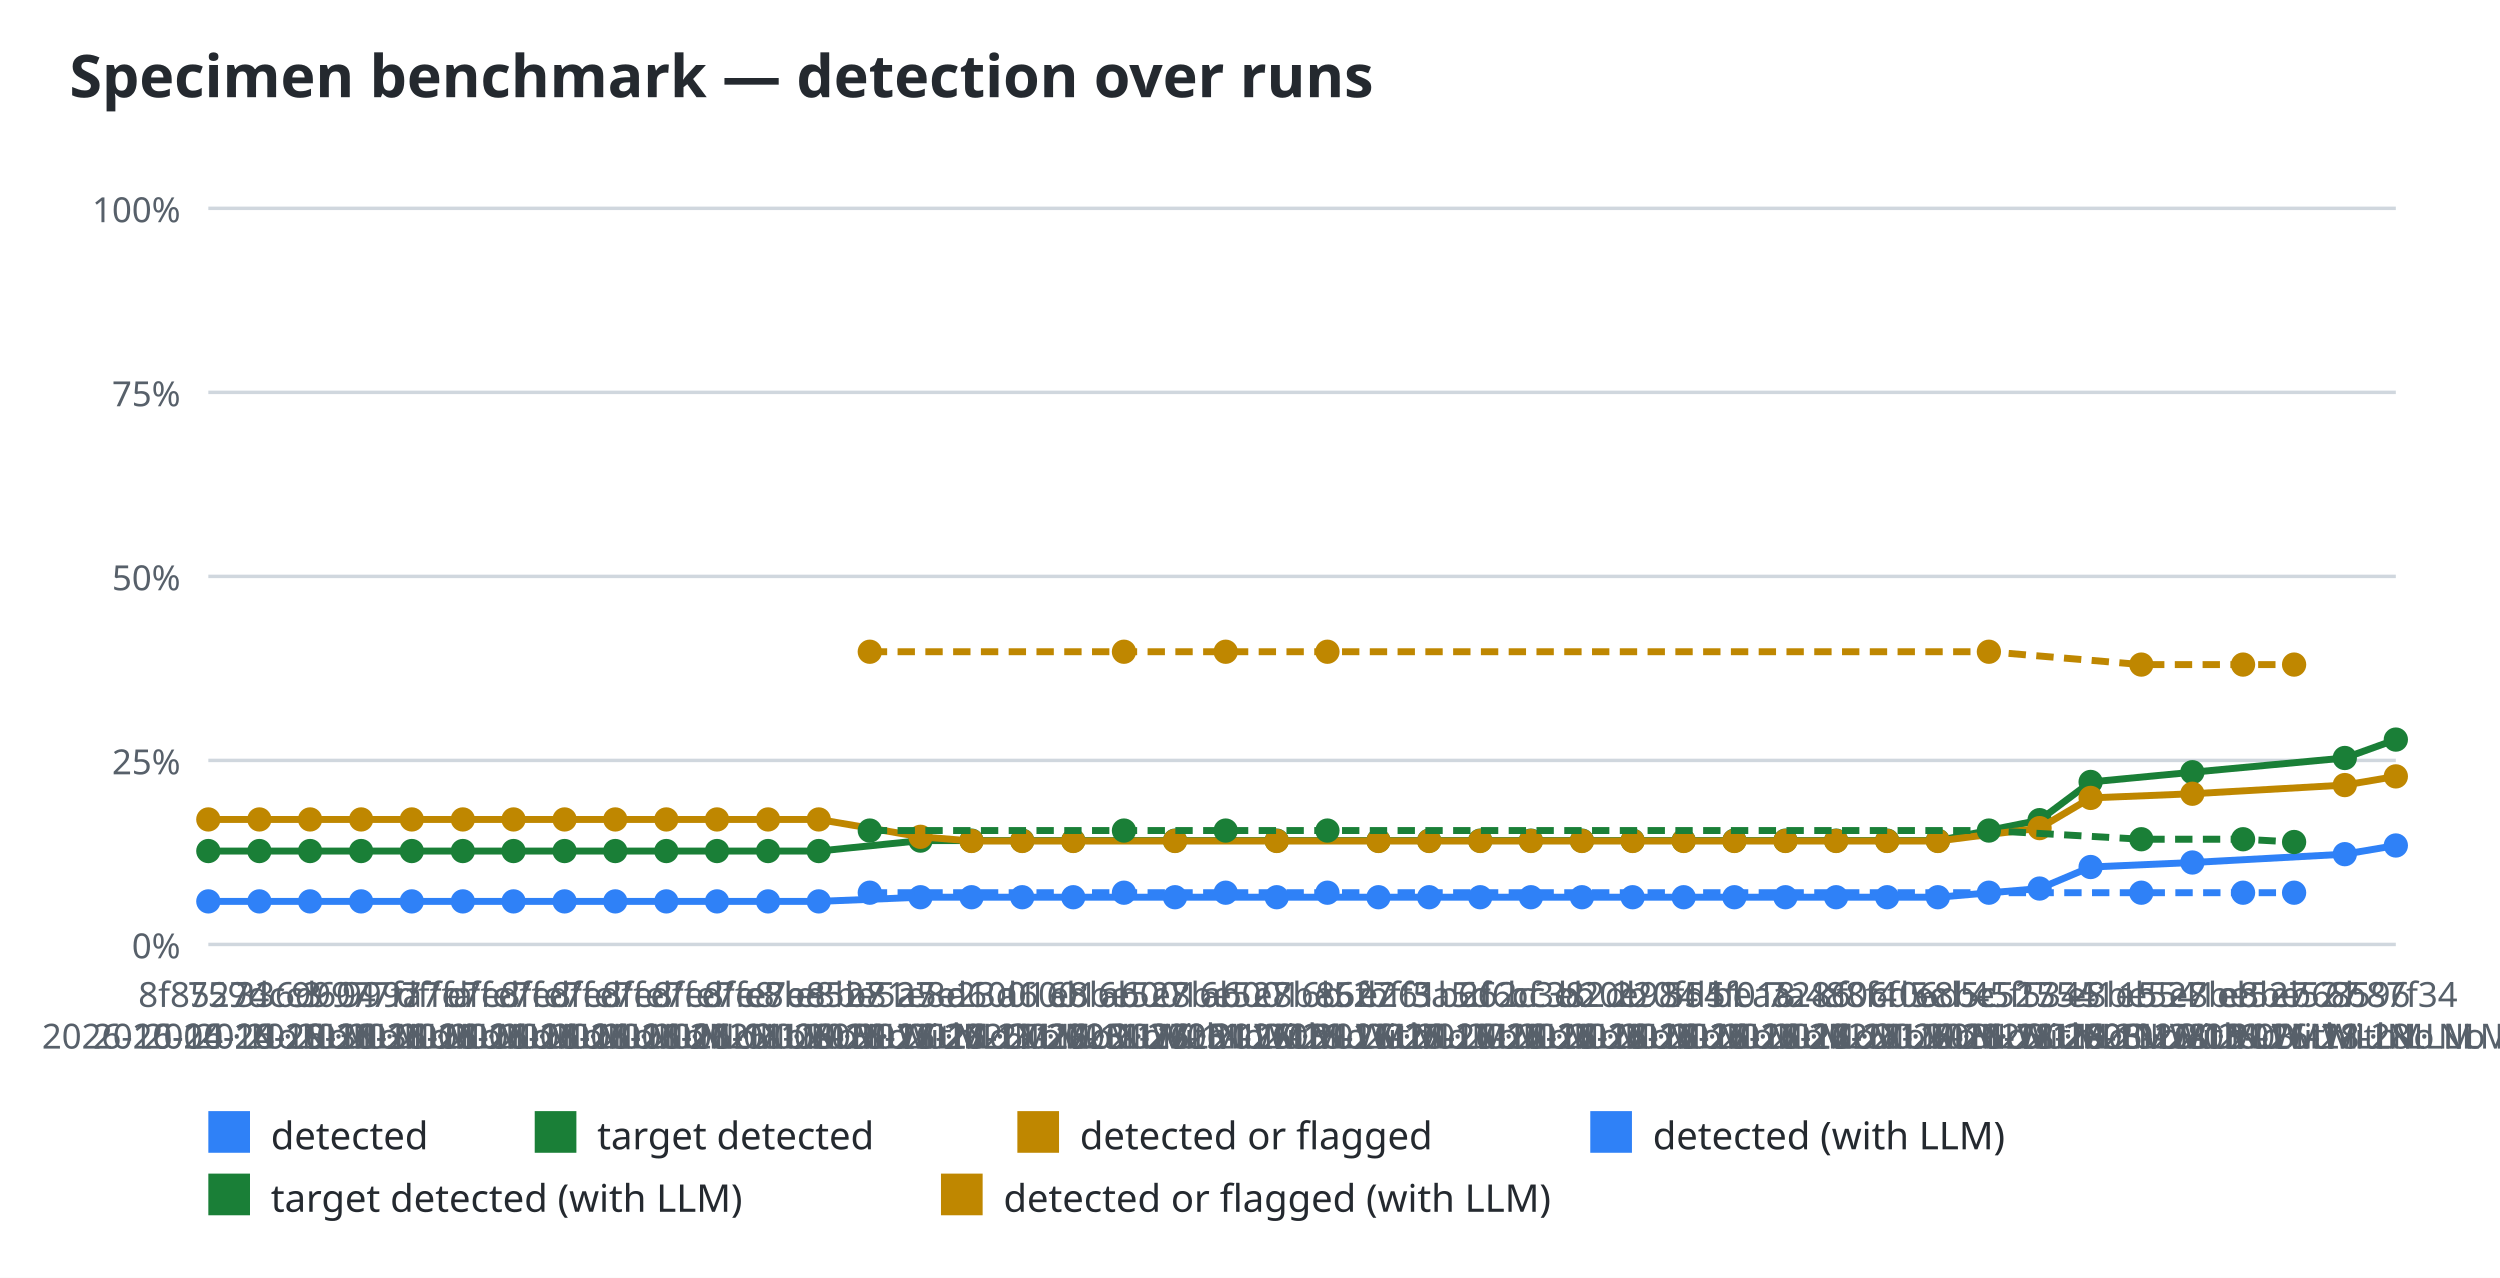
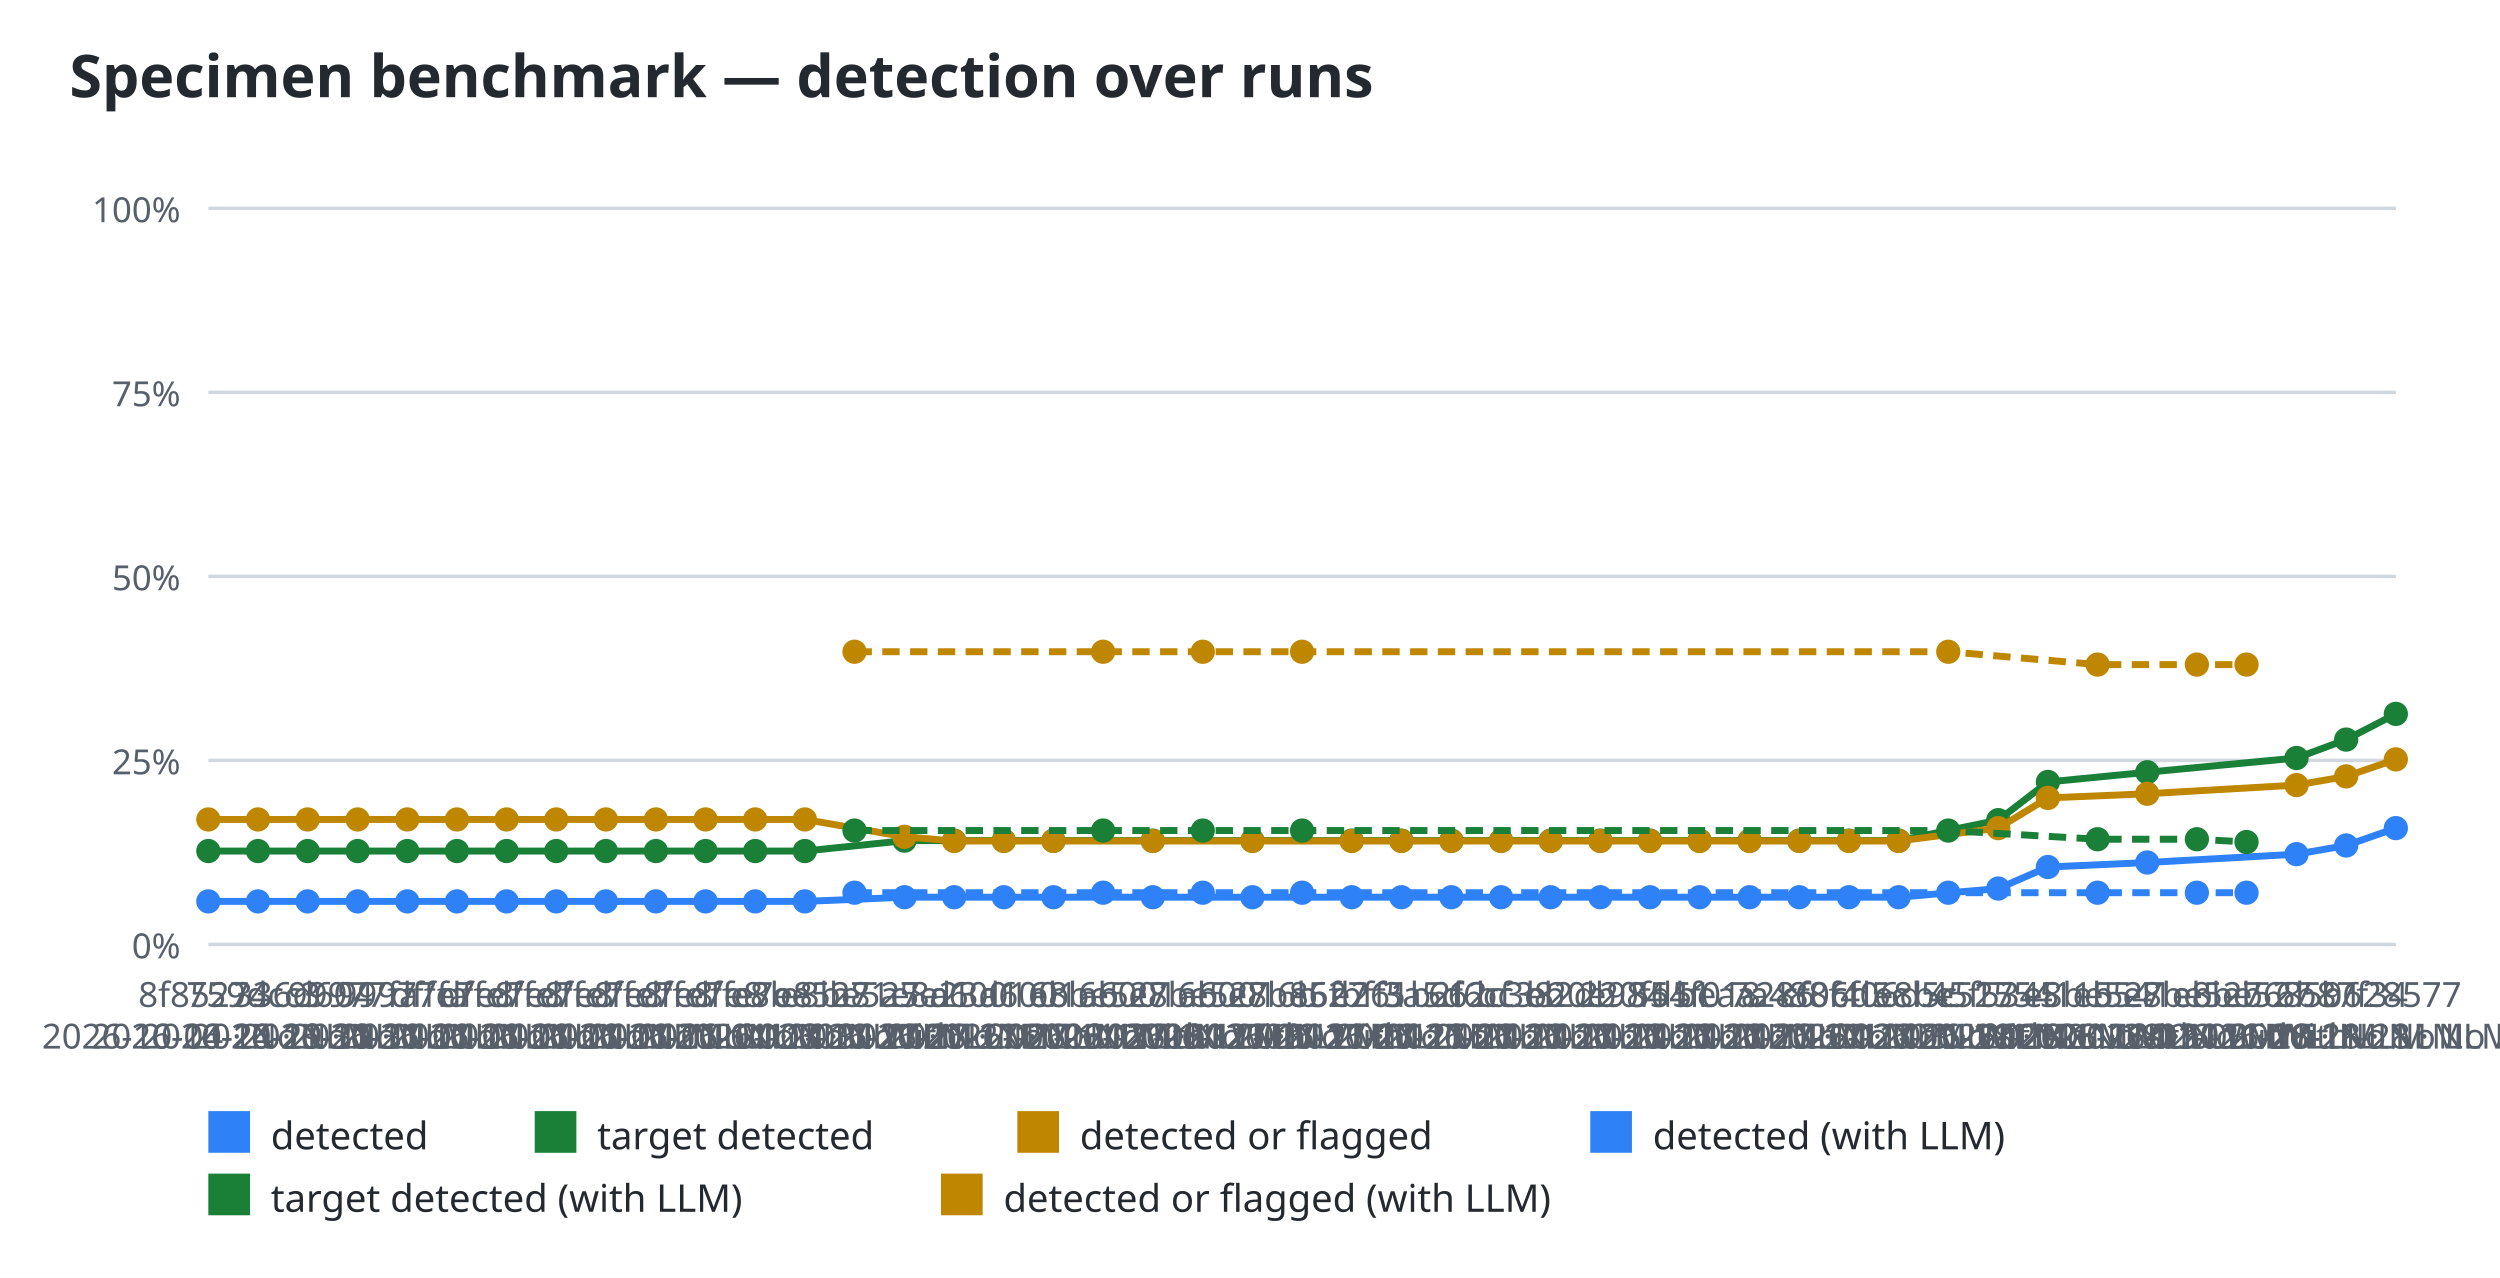
<svg xmlns="http://www.w3.org/2000/svg" viewBox="0 0 720 368" font-family="sans-serif">
  <rect width="720" height="368" fill="white" />
  <text x="20" y="28" font-size="17" font-weight="bold" fill="#24292f">Specimen benchmark — detection over runs</text>
  <line x1="60" y1="272.0" x2="690" y2="272.0" stroke="#d0d7de" stroke-width="1" />
  <text x="52" y="276.0" font-size="10" fill="#57606a" text-anchor="end">0%</text>
  <line x1="60" y1="219.0" x2="690" y2="219.0" stroke="#d0d7de" stroke-width="1" />
  <text x="52" y="223.0" font-size="10" fill="#57606a" text-anchor="end">25%</text>
  <line x1="60" y1="166.0" x2="690" y2="166.0" stroke="#d0d7de" stroke-width="1" />
  <text x="52" y="170.0" font-size="10" fill="#57606a" text-anchor="end">50%</text>
  <line x1="60" y1="113.0" x2="690" y2="113.0" stroke="#d0d7de" stroke-width="1" />
  <text x="52" y="117.0" font-size="10" fill="#57606a" text-anchor="end">75%</text>
  <line x1="60" y1="60.0" x2="690" y2="60.0" stroke="#d0d7de" stroke-width="1" />
  <text x="52" y="64.0" font-size="10" fill="#57606a" text-anchor="end">100%</text>
-   <polyline points="60.0,259.6 74.7,259.6 89.3,259.6 104.0,259.6 118.6,259.6 133.3,259.6 147.9,259.6 162.6,259.6 177.2,259.6 191.9,259.6 206.5,259.6 221.2,259.6 235.8,259.6 265.1,258.4 279.8,258.4 294.4,258.4 309.1,258.4 338.4,258.4 367.7,258.4 397.0,258.4 411.6,258.4 426.3,258.4 440.9,258.4 455.6,258.4 470.2,258.4 484.9,258.4 499.5,258.4 514.2,258.4 528.8,258.4 543.5,258.4 558.1,258.4 587.4,255.9 602.1,249.7 631.4,248.4 675.3,246.0 690.0,243.5" fill="none" stroke="#2f81f7" stroke-width="2" />
+   <polyline points="60.0,259.6 74.3,259.6 88.6,259.6 103.0,259.6 117.3,259.6 131.6,259.6 145.9,259.6 160.2,259.6 174.5,259.6 188.9,259.6 203.2,259.6 217.5,259.6 231.8,259.6 260.5,258.4 274.8,258.4 289.1,258.4 303.4,258.4 332.0,258.4 360.7,258.4 389.3,258.4 403.6,258.4 418.0,258.4 432.3,258.4 446.6,258.4 460.9,258.4 475.2,258.4 489.5,258.4 503.9,258.4 518.2,258.4 532.5,258.4 546.8,258.4 575.5,255.9 589.8,249.7 618.4,248.4 661.4,246.0 675.7,243.5 690.0,238.5" fill="none" stroke="#2f81f7" stroke-width="2" />
  <circle cx="60.0" cy="259.6" r="3.5" fill="#2f81f7" />
-   <circle cx="74.7" cy="259.6" r="3.5" fill="#2f81f7" />
-   <circle cx="89.3" cy="259.6" r="3.5" fill="#2f81f7" />
-   <circle cx="104.0" cy="259.6" r="3.5" fill="#2f81f7" />
-   <circle cx="118.6" cy="259.6" r="3.5" fill="#2f81f7" />
-   <circle cx="133.3" cy="259.6" r="3.5" fill="#2f81f7" />
-   <circle cx="147.9" cy="259.6" r="3.5" fill="#2f81f7" />
-   <circle cx="162.6" cy="259.6" r="3.5" fill="#2f81f7" />
-   <circle cx="177.2" cy="259.6" r="3.5" fill="#2f81f7" />
-   <circle cx="191.9" cy="259.6" r="3.5" fill="#2f81f7" />
-   <circle cx="206.5" cy="259.6" r="3.5" fill="#2f81f7" />
-   <circle cx="221.2" cy="259.6" r="3.5" fill="#2f81f7" />
-   <circle cx="235.8" cy="259.6" r="3.5" fill="#2f81f7" />
-   <circle cx="265.1" cy="258.4" r="3.5" fill="#2f81f7" />
-   <circle cx="279.8" cy="258.4" r="3.5" fill="#2f81f7" />
-   <circle cx="294.4" cy="258.4" r="3.5" fill="#2f81f7" />
-   <circle cx="309.1" cy="258.4" r="3.5" fill="#2f81f7" />
-   <circle cx="338.4" cy="258.4" r="3.5" fill="#2f81f7" />
-   <circle cx="367.7" cy="258.4" r="3.5" fill="#2f81f7" />
-   <circle cx="397.0" cy="258.4" r="3.5" fill="#2f81f7" />
-   <circle cx="411.6" cy="258.4" r="3.5" fill="#2f81f7" />
-   <circle cx="426.3" cy="258.4" r="3.5" fill="#2f81f7" />
-   <circle cx="440.9" cy="258.4" r="3.5" fill="#2f81f7" />
-   <circle cx="455.6" cy="258.4" r="3.5" fill="#2f81f7" />
-   <circle cx="470.2" cy="258.4" r="3.5" fill="#2f81f7" />
-   <circle cx="484.9" cy="258.4" r="3.5" fill="#2f81f7" />
-   <circle cx="499.5" cy="258.4" r="3.5" fill="#2f81f7" />
-   <circle cx="514.2" cy="258.4" r="3.5" fill="#2f81f7" />
-   <circle cx="528.8" cy="258.4" r="3.5" fill="#2f81f7" />
-   <circle cx="543.5" cy="258.4" r="3.5" fill="#2f81f7" />
-   <circle cx="558.1" cy="258.4" r="3.5" fill="#2f81f7" />
-   <circle cx="587.4" cy="255.9" r="3.5" fill="#2f81f7" />
-   <circle cx="602.1" cy="249.7" r="3.5" fill="#2f81f7" />
-   <circle cx="631.4" cy="248.4" r="3.5" fill="#2f81f7" />
-   <circle cx="675.3" cy="246.0" r="3.5" fill="#2f81f7" />
-   <circle cx="690.0" cy="243.5" r="3.5" fill="#2f81f7" />
-   <polyline points="60.0,245.1 74.7,245.1 89.3,245.1 104.0,245.1 118.6,245.1 133.3,245.1 147.9,245.1 162.6,245.1 177.2,245.1 191.9,245.1 206.5,245.1 221.2,245.1 235.8,245.1 265.1,242.1 279.8,242.1 294.4,242.1 309.1,242.1 338.4,242.1 367.7,242.1 397.0,242.1 411.6,242.1 426.3,242.1 440.9,242.1 455.6,242.1 470.2,242.1 484.9,242.1 499.5,242.1 514.2,242.1 528.8,242.1 543.5,242.1 558.1,242.1 587.4,236.2 602.1,225.2 631.4,222.4 675.3,218.3 690.0,213.0" fill="none" stroke="#1a7f37" stroke-width="2" />
+   <circle cx="74.3" cy="259.6" r="3.5" fill="#2f81f7" />
+   <circle cx="88.6" cy="259.6" r="3.5" fill="#2f81f7" />
+   <circle cx="103.0" cy="259.6" r="3.5" fill="#2f81f7" />
+   <circle cx="117.3" cy="259.6" r="3.5" fill="#2f81f7" />
+   <circle cx="131.6" cy="259.6" r="3.5" fill="#2f81f7" />
+   <circle cx="145.9" cy="259.6" r="3.5" fill="#2f81f7" />
+   <circle cx="160.2" cy="259.6" r="3.5" fill="#2f81f7" />
+   <circle cx="174.5" cy="259.6" r="3.5" fill="#2f81f7" />
+   <circle cx="188.9" cy="259.6" r="3.5" fill="#2f81f7" />
+   <circle cx="203.2" cy="259.6" r="3.5" fill="#2f81f7" />
+   <circle cx="217.5" cy="259.6" r="3.5" fill="#2f81f7" />
+   <circle cx="231.8" cy="259.6" r="3.5" fill="#2f81f7" />
+   <circle cx="260.5" cy="258.4" r="3.5" fill="#2f81f7" />
+   <circle cx="274.8" cy="258.4" r="3.5" fill="#2f81f7" />
+   <circle cx="289.1" cy="258.4" r="3.5" fill="#2f81f7" />
+   <circle cx="303.4" cy="258.4" r="3.5" fill="#2f81f7" />
+   <circle cx="332.0" cy="258.4" r="3.5" fill="#2f81f7" />
+   <circle cx="360.7" cy="258.4" r="3.5" fill="#2f81f7" />
+   <circle cx="389.3" cy="258.4" r="3.5" fill="#2f81f7" />
+   <circle cx="403.6" cy="258.4" r="3.5" fill="#2f81f7" />
+   <circle cx="418.0" cy="258.4" r="3.5" fill="#2f81f7" />
+   <circle cx="432.3" cy="258.4" r="3.5" fill="#2f81f7" />
+   <circle cx="446.6" cy="258.4" r="3.5" fill="#2f81f7" />
+   <circle cx="460.9" cy="258.4" r="3.5" fill="#2f81f7" />
+   <circle cx="475.2" cy="258.4" r="3.5" fill="#2f81f7" />
+   <circle cx="489.5" cy="258.4" r="3.5" fill="#2f81f7" />
+   <circle cx="503.9" cy="258.4" r="3.5" fill="#2f81f7" />
+   <circle cx="518.2" cy="258.4" r="3.5" fill="#2f81f7" />
+   <circle cx="532.5" cy="258.4" r="3.5" fill="#2f81f7" />
+   <circle cx="546.8" cy="258.4" r="3.5" fill="#2f81f7" />
+   <circle cx="575.5" cy="255.9" r="3.5" fill="#2f81f7" />
+   <circle cx="589.8" cy="249.7" r="3.5" fill="#2f81f7" />
+   <circle cx="618.4" cy="248.4" r="3.5" fill="#2f81f7" />
+   <circle cx="661.4" cy="246.0" r="3.5" fill="#2f81f7" />
+   <circle cx="675.7" cy="243.5" r="3.5" fill="#2f81f7" />
+   <circle cx="690.0" cy="238.5" r="3.5" fill="#2f81f7" />
+   <polyline points="60.0,245.1 74.3,245.1 88.6,245.1 103.0,245.1 117.3,245.1 131.6,245.1 145.9,245.1 160.2,245.1 174.5,245.1 188.9,245.1 203.2,245.1 217.5,245.1 231.8,245.1 260.5,242.1 274.8,242.1 289.1,242.1 303.4,242.1 332.0,242.1 360.7,242.1 389.3,242.1 403.6,242.1 418.0,242.1 432.3,242.1 446.6,242.1 460.9,242.1 475.2,242.1 489.5,242.1 503.9,242.1 518.2,242.1 532.5,242.1 546.8,242.1 575.5,236.2 589.8,225.2 618.4,222.4 661.4,218.3 675.7,213.0 690.0,205.6" fill="none" stroke="#1a7f37" stroke-width="2" />
  <circle cx="60.0" cy="245.1" r="3.5" fill="#1a7f37" />
-   <circle cx="74.7" cy="245.1" r="3.5" fill="#1a7f37" />
-   <circle cx="89.3" cy="245.1" r="3.5" fill="#1a7f37" />
-   <circle cx="104.0" cy="245.1" r="3.5" fill="#1a7f37" />
-   <circle cx="118.6" cy="245.1" r="3.5" fill="#1a7f37" />
-   <circle cx="133.3" cy="245.1" r="3.5" fill="#1a7f37" />
-   <circle cx="147.9" cy="245.1" r="3.5" fill="#1a7f37" />
-   <circle cx="162.6" cy="245.1" r="3.5" fill="#1a7f37" />
-   <circle cx="177.2" cy="245.1" r="3.5" fill="#1a7f37" />
-   <circle cx="191.9" cy="245.1" r="3.5" fill="#1a7f37" />
-   <circle cx="206.5" cy="245.1" r="3.5" fill="#1a7f37" />
-   <circle cx="221.2" cy="245.1" r="3.5" fill="#1a7f37" />
-   <circle cx="235.8" cy="245.1" r="3.5" fill="#1a7f37" />
-   <circle cx="265.1" cy="242.1" r="3.5" fill="#1a7f37" />
-   <circle cx="279.8" cy="242.1" r="3.5" fill="#1a7f37" />
-   <circle cx="294.4" cy="242.1" r="3.5" fill="#1a7f37" />
-   <circle cx="309.1" cy="242.1" r="3.5" fill="#1a7f37" />
-   <circle cx="338.4" cy="242.1" r="3.5" fill="#1a7f37" />
-   <circle cx="367.7" cy="242.1" r="3.5" fill="#1a7f37" />
-   <circle cx="397.0" cy="242.1" r="3.5" fill="#1a7f37" />
-   <circle cx="411.6" cy="242.1" r="3.5" fill="#1a7f37" />
-   <circle cx="426.3" cy="242.1" r="3.5" fill="#1a7f37" />
-   <circle cx="440.9" cy="242.1" r="3.5" fill="#1a7f37" />
-   <circle cx="455.6" cy="242.1" r="3.5" fill="#1a7f37" />
-   <circle cx="470.2" cy="242.1" r="3.5" fill="#1a7f37" />
-   <circle cx="484.9" cy="242.1" r="3.5" fill="#1a7f37" />
-   <circle cx="499.5" cy="242.1" r="3.5" fill="#1a7f37" />
-   <circle cx="514.2" cy="242.1" r="3.5" fill="#1a7f37" />
-   <circle cx="528.8" cy="242.1" r="3.5" fill="#1a7f37" />
-   <circle cx="543.5" cy="242.1" r="3.5" fill="#1a7f37" />
-   <circle cx="558.1" cy="242.1" r="3.5" fill="#1a7f37" />
-   <circle cx="587.4" cy="236.2" r="3.5" fill="#1a7f37" />
-   <circle cx="602.1" cy="225.2" r="3.5" fill="#1a7f37" />
-   <circle cx="631.4" cy="222.4" r="3.5" fill="#1a7f37" />
-   <circle cx="675.3" cy="218.3" r="3.5" fill="#1a7f37" />
-   <circle cx="690.0" cy="213.0" r="3.5" fill="#1a7f37" />
-   <polyline points="60.0,236.0 74.7,236.0 89.3,236.0 104.0,236.0 118.6,236.0 133.3,236.0 147.9,236.0 162.6,236.0 177.2,236.0 191.9,236.0 206.5,236.0 221.2,236.0 235.8,236.0 265.1,241.0 279.8,242.2 294.4,242.2 309.1,242.2 338.4,242.2 367.7,242.2 397.0,242.2 411.6,242.2 426.3,242.2 440.9,242.2 455.6,242.2 470.2,242.2 484.9,242.2 499.5,242.2 514.2,242.2 528.8,242.2 543.5,242.2 558.1,242.2 587.4,238.5 602.1,229.8 631.4,228.6 675.3,226.1 690.0,223.6" fill="none" stroke="#bf8700" stroke-width="2" />
+   <circle cx="74.3" cy="245.1" r="3.5" fill="#1a7f37" />
+   <circle cx="88.6" cy="245.1" r="3.5" fill="#1a7f37" />
+   <circle cx="103.0" cy="245.1" r="3.5" fill="#1a7f37" />
+   <circle cx="117.3" cy="245.1" r="3.5" fill="#1a7f37" />
+   <circle cx="131.6" cy="245.1" r="3.5" fill="#1a7f37" />
+   <circle cx="145.9" cy="245.1" r="3.5" fill="#1a7f37" />
+   <circle cx="160.2" cy="245.1" r="3.5" fill="#1a7f37" />
+   <circle cx="174.5" cy="245.1" r="3.5" fill="#1a7f37" />
+   <circle cx="188.9" cy="245.1" r="3.5" fill="#1a7f37" />
+   <circle cx="203.2" cy="245.1" r="3.5" fill="#1a7f37" />
+   <circle cx="217.5" cy="245.1" r="3.5" fill="#1a7f37" />
+   <circle cx="231.8" cy="245.1" r="3.5" fill="#1a7f37" />
+   <circle cx="260.5" cy="242.1" r="3.5" fill="#1a7f37" />
+   <circle cx="274.8" cy="242.1" r="3.5" fill="#1a7f37" />
+   <circle cx="289.1" cy="242.1" r="3.5" fill="#1a7f37" />
+   <circle cx="303.4" cy="242.1" r="3.5" fill="#1a7f37" />
+   <circle cx="332.0" cy="242.1" r="3.5" fill="#1a7f37" />
+   <circle cx="360.7" cy="242.1" r="3.5" fill="#1a7f37" />
+   <circle cx="389.3" cy="242.1" r="3.5" fill="#1a7f37" />
+   <circle cx="403.6" cy="242.1" r="3.5" fill="#1a7f37" />
+   <circle cx="418.0" cy="242.1" r="3.5" fill="#1a7f37" />
+   <circle cx="432.3" cy="242.1" r="3.5" fill="#1a7f37" />
+   <circle cx="446.6" cy="242.1" r="3.5" fill="#1a7f37" />
+   <circle cx="460.9" cy="242.1" r="3.5" fill="#1a7f37" />
+   <circle cx="475.2" cy="242.1" r="3.5" fill="#1a7f37" />
+   <circle cx="489.5" cy="242.1" r="3.5" fill="#1a7f37" />
+   <circle cx="503.9" cy="242.1" r="3.5" fill="#1a7f37" />
+   <circle cx="518.2" cy="242.1" r="3.5" fill="#1a7f37" />
+   <circle cx="532.5" cy="242.1" r="3.5" fill="#1a7f37" />
+   <circle cx="546.8" cy="242.1" r="3.5" fill="#1a7f37" />
+   <circle cx="575.5" cy="236.2" r="3.5" fill="#1a7f37" />
+   <circle cx="589.8" cy="225.2" r="3.5" fill="#1a7f37" />
+   <circle cx="618.4" cy="222.4" r="3.5" fill="#1a7f37" />
+   <circle cx="661.4" cy="218.3" r="3.5" fill="#1a7f37" />
+   <circle cx="675.7" cy="213.0" r="3.5" fill="#1a7f37" />
+   <circle cx="690.0" cy="205.6" r="3.5" fill="#1a7f37" />
+   <polyline points="60.0,236.0 74.3,236.0 88.6,236.0 103.0,236.0 117.3,236.0 131.6,236.0 145.9,236.0 160.2,236.0 174.5,236.0 188.9,236.0 203.2,236.0 217.5,236.0 231.8,236.0 260.5,241.0 274.8,242.2 289.1,242.2 303.4,242.2 332.0,242.2 360.7,242.2 389.3,242.2 403.6,242.2 418.0,242.2 432.3,242.2 446.6,242.2 460.9,242.2 475.2,242.2 489.5,242.2 503.9,242.2 518.2,242.2 532.5,242.2 546.8,242.2 575.5,238.5 589.8,229.8 618.4,228.6 661.4,226.1 675.7,223.6 690.0,218.7" fill="none" stroke="#bf8700" stroke-width="2" />
  <circle cx="60.0" cy="236.0" r="3.5" fill="#bf8700" />
-   <circle cx="74.7" cy="236.0" r="3.5" fill="#bf8700" />
-   <circle cx="89.3" cy="236.0" r="3.5" fill="#bf8700" />
-   <circle cx="104.0" cy="236.0" r="3.5" fill="#bf8700" />
-   <circle cx="118.6" cy="236.0" r="3.5" fill="#bf8700" />
-   <circle cx="133.3" cy="236.0" r="3.5" fill="#bf8700" />
-   <circle cx="147.9" cy="236.0" r="3.5" fill="#bf8700" />
-   <circle cx="162.6" cy="236.0" r="3.5" fill="#bf8700" />
-   <circle cx="177.2" cy="236.0" r="3.5" fill="#bf8700" />
-   <circle cx="191.9" cy="236.0" r="3.5" fill="#bf8700" />
-   <circle cx="206.5" cy="236.0" r="3.5" fill="#bf8700" />
-   <circle cx="221.2" cy="236.0" r="3.5" fill="#bf8700" />
-   <circle cx="235.8" cy="236.0" r="3.5" fill="#bf8700" />
-   <circle cx="265.1" cy="241.0" r="3.5" fill="#bf8700" />
-   <circle cx="279.8" cy="242.2" r="3.5" fill="#bf8700" />
-   <circle cx="294.4" cy="242.2" r="3.5" fill="#bf8700" />
-   <circle cx="309.1" cy="242.2" r="3.5" fill="#bf8700" />
-   <circle cx="338.4" cy="242.2" r="3.5" fill="#bf8700" />
-   <circle cx="367.7" cy="242.2" r="3.5" fill="#bf8700" />
-   <circle cx="397.0" cy="242.2" r="3.5" fill="#bf8700" />
-   <circle cx="411.6" cy="242.2" r="3.5" fill="#bf8700" />
-   <circle cx="426.3" cy="242.2" r="3.5" fill="#bf8700" />
-   <circle cx="440.9" cy="242.2" r="3.5" fill="#bf8700" />
-   <circle cx="455.6" cy="242.2" r="3.5" fill="#bf8700" />
-   <circle cx="470.2" cy="242.2" r="3.5" fill="#bf8700" />
-   <circle cx="484.9" cy="242.2" r="3.5" fill="#bf8700" />
-   <circle cx="499.5" cy="242.2" r="3.5" fill="#bf8700" />
-   <circle cx="514.2" cy="242.2" r="3.5" fill="#bf8700" />
-   <circle cx="528.8" cy="242.2" r="3.5" fill="#bf8700" />
-   <circle cx="543.5" cy="242.2" r="3.5" fill="#bf8700" />
-   <circle cx="558.1" cy="242.2" r="3.5" fill="#bf8700" />
-   <circle cx="587.4" cy="238.5" r="3.5" fill="#bf8700" />
-   <circle cx="602.1" cy="229.8" r="3.5" fill="#bf8700" />
-   <circle cx="631.4" cy="228.6" r="3.5" fill="#bf8700" />
-   <circle cx="675.3" cy="226.1" r="3.5" fill="#bf8700" />
-   <circle cx="690.0" cy="223.6" r="3.5" fill="#bf8700" />
-   <polyline points="250.5,257.1 323.7,257.1 353.0,257.1 382.3,257.1 572.8,257.1 616.7,257.1 646.0,257.1 660.7,257.1" fill="none" stroke="#2f81f7" stroke-width="2" stroke-dasharray="5 3" />
-   <circle cx="250.5" cy="257.1" r="3.5" fill="#2f81f7" />
-   <circle cx="323.7" cy="257.1" r="3.5" fill="#2f81f7" />
-   <circle cx="353.0" cy="257.1" r="3.5" fill="#2f81f7" />
-   <circle cx="382.3" cy="257.1" r="3.5" fill="#2f81f7" />
-   <circle cx="572.8" cy="257.1" r="3.5" fill="#2f81f7" />
-   <circle cx="616.7" cy="257.1" r="3.5" fill="#2f81f7" />
-   <circle cx="646.0" cy="257.1" r="3.5" fill="#2f81f7" />
-   <circle cx="660.7" cy="257.1" r="3.5" fill="#2f81f7" />
-   <polyline points="250.5,239.2 323.7,239.2 353.0,239.2 382.3,239.2 572.8,239.2 616.7,241.7 646.0,241.7 660.7,242.5" fill="none" stroke="#1a7f37" stroke-width="2" stroke-dasharray="5 3" />
-   <circle cx="250.5" cy="239.2" r="3.5" fill="#1a7f37" />
-   <circle cx="323.7" cy="239.2" r="3.5" fill="#1a7f37" />
-   <circle cx="353.0" cy="239.2" r="3.5" fill="#1a7f37" />
-   <circle cx="382.3" cy="239.2" r="3.5" fill="#1a7f37" />
-   <circle cx="572.8" cy="239.2" r="3.5" fill="#1a7f37" />
-   <circle cx="616.7" cy="241.7" r="3.5" fill="#1a7f37" />
-   <circle cx="646.0" cy="241.7" r="3.5" fill="#1a7f37" />
-   <circle cx="660.7" cy="242.5" r="3.5" fill="#1a7f37" />
-   <polyline points="250.5,187.7 323.7,187.7 353.0,187.7 382.3,187.7 572.8,187.7 616.7,191.4 646.0,191.4 660.7,191.4" fill="none" stroke="#bf8700" stroke-width="2" stroke-dasharray="5 3" />
-   <circle cx="250.5" cy="187.7" r="3.5" fill="#bf8700" />
-   <circle cx="323.7" cy="187.7" r="3.5" fill="#bf8700" />
-   <circle cx="353.0" cy="187.7" r="3.5" fill="#bf8700" />
-   <circle cx="382.3" cy="187.7" r="3.5" fill="#bf8700" />
-   <circle cx="572.8" cy="187.7" r="3.5" fill="#bf8700" />
-   <circle cx="616.7" cy="191.4" r="3.5" fill="#bf8700" />
-   <circle cx="646.0" cy="191.4" r="3.5" fill="#bf8700" />
-   <circle cx="660.7" cy="191.4" r="3.5" fill="#bf8700" />
+   <circle cx="74.3" cy="236.0" r="3.5" fill="#bf8700" />
+   <circle cx="88.6" cy="236.0" r="3.5" fill="#bf8700" />
+   <circle cx="103.0" cy="236.0" r="3.5" fill="#bf8700" />
+   <circle cx="117.3" cy="236.0" r="3.5" fill="#bf8700" />
+   <circle cx="131.6" cy="236.0" r="3.5" fill="#bf8700" />
+   <circle cx="145.9" cy="236.0" r="3.5" fill="#bf8700" />
+   <circle cx="160.2" cy="236.0" r="3.5" fill="#bf8700" />
+   <circle cx="174.5" cy="236.0" r="3.5" fill="#bf8700" />
+   <circle cx="188.9" cy="236.0" r="3.5" fill="#bf8700" />
+   <circle cx="203.2" cy="236.0" r="3.5" fill="#bf8700" />
+   <circle cx="217.5" cy="236.0" r="3.5" fill="#bf8700" />
+   <circle cx="231.8" cy="236.0" r="3.5" fill="#bf8700" />
+   <circle cx="260.5" cy="241.0" r="3.5" fill="#bf8700" />
+   <circle cx="274.8" cy="242.2" r="3.5" fill="#bf8700" />
+   <circle cx="289.1" cy="242.2" r="3.5" fill="#bf8700" />
+   <circle cx="303.4" cy="242.2" r="3.5" fill="#bf8700" />
+   <circle cx="332.0" cy="242.2" r="3.5" fill="#bf8700" />
+   <circle cx="360.7" cy="242.2" r="3.5" fill="#bf8700" />
+   <circle cx="389.3" cy="242.2" r="3.5" fill="#bf8700" />
+   <circle cx="403.6" cy="242.2" r="3.5" fill="#bf8700" />
+   <circle cx="418.0" cy="242.2" r="3.5" fill="#bf8700" />
+   <circle cx="432.3" cy="242.2" r="3.5" fill="#bf8700" />
+   <circle cx="446.6" cy="242.2" r="3.5" fill="#bf8700" />
+   <circle cx="460.9" cy="242.2" r="3.5" fill="#bf8700" />
+   <circle cx="475.2" cy="242.2" r="3.5" fill="#bf8700" />
+   <circle cx="489.5" cy="242.2" r="3.5" fill="#bf8700" />
+   <circle cx="503.9" cy="242.2" r="3.5" fill="#bf8700" />
+   <circle cx="518.2" cy="242.2" r="3.5" fill="#bf8700" />
+   <circle cx="532.5" cy="242.2" r="3.5" fill="#bf8700" />
+   <circle cx="546.8" cy="242.2" r="3.5" fill="#bf8700" />
+   <circle cx="575.5" cy="238.5" r="3.5" fill="#bf8700" />
+   <circle cx="589.8" cy="229.8" r="3.5" fill="#bf8700" />
+   <circle cx="618.4" cy="228.6" r="3.5" fill="#bf8700" />
+   <circle cx="661.4" cy="226.1" r="3.5" fill="#bf8700" />
+   <circle cx="675.7" cy="223.6" r="3.5" fill="#bf8700" />
+   <circle cx="690.0" cy="218.7" r="3.5" fill="#bf8700" />
+   <polyline points="246.1,257.1 317.7,257.1 346.4,257.1 375.0,257.1 561.1,257.1 604.1,257.1 632.7,257.1 647.0,257.1" fill="none" stroke="#2f81f7" stroke-width="2" stroke-dasharray="5 3" />
+   <circle cx="246.1" cy="257.1" r="3.5" fill="#2f81f7" />
+   <circle cx="317.7" cy="257.1" r="3.5" fill="#2f81f7" />
+   <circle cx="346.4" cy="257.1" r="3.5" fill="#2f81f7" />
+   <circle cx="375.0" cy="257.1" r="3.5" fill="#2f81f7" />
+   <circle cx="561.1" cy="257.1" r="3.5" fill="#2f81f7" />
+   <circle cx="604.1" cy="257.1" r="3.5" fill="#2f81f7" />
+   <circle cx="632.7" cy="257.1" r="3.5" fill="#2f81f7" />
+   <circle cx="647.0" cy="257.1" r="3.5" fill="#2f81f7" />
+   <polyline points="246.1,239.2 317.7,239.2 346.4,239.2 375.0,239.2 561.1,239.2 604.1,241.7 632.7,241.7 647.0,242.5" fill="none" stroke="#1a7f37" stroke-width="2" stroke-dasharray="5 3" />
+   <circle cx="246.1" cy="239.2" r="3.5" fill="#1a7f37" />
+   <circle cx="317.7" cy="239.2" r="3.5" fill="#1a7f37" />
+   <circle cx="346.4" cy="239.2" r="3.5" fill="#1a7f37" />
+   <circle cx="375.0" cy="239.2" r="3.5" fill="#1a7f37" />
+   <circle cx="561.1" cy="239.2" r="3.5" fill="#1a7f37" />
+   <circle cx="604.1" cy="241.7" r="3.5" fill="#1a7f37" />
+   <circle cx="632.7" cy="241.7" r="3.5" fill="#1a7f37" />
+   <circle cx="647.0" cy="242.5" r="3.5" fill="#1a7f37" />
+   <polyline points="246.1,187.7 317.7,187.7 346.4,187.7 375.0,187.7 561.1,187.7 604.1,191.4 632.7,191.4 647.0,191.4" fill="none" stroke="#bf8700" stroke-width="2" stroke-dasharray="5 3" />
+   <circle cx="246.1" cy="187.7" r="3.5" fill="#bf8700" />
+   <circle cx="317.7" cy="187.7" r="3.5" fill="#bf8700" />
+   <circle cx="346.4" cy="187.7" r="3.5" fill="#bf8700" />
+   <circle cx="375.0" cy="187.7" r="3.5" fill="#bf8700" />
+   <circle cx="561.1" cy="187.7" r="3.5" fill="#bf8700" />
+   <circle cx="604.1" cy="191.4" r="3.5" fill="#bf8700" />
+   <circle cx="632.7" cy="191.4" r="3.5" fill="#bf8700" />
+   <circle cx="647.0" cy="191.4" r="3.5" fill="#bf8700" />
  <text x="60.0" y="290" font-size="10" fill="#57606a" text-anchor="middle">
    <tspan x="60.0" dy="0">8f85274</tspan>
    <tspan x="60.0" dy="12">2026-10-04 · No LLM</tspan>
  </text>
-   <text x="74.7" y="290" font-size="10" fill="#57606a" text-anchor="middle">
-     <tspan x="74.7" dy="0">759dcc3</tspan>
-     <tspan x="74.7" dy="12">2026-10-24 · No LLM</tspan>
-   </text>
-   <text x="89.3" y="290" font-size="10" fill="#57606a" text-anchor="middle">
-     <tspan x="89.3" dy="0">336d604</tspan>
-     <tspan x="89.3" dy="12">2026-10-29 · No LLM</tspan>
-   </text>
-   <text x="104.0" y="290" font-size="10" fill="#57606a" text-anchor="middle">
-     <tspan x="104.0" dy="0">99977fa</tspan>
-     <tspan x="104.0" dy="12">2026-10-31 · No LLM</tspan>
-   </text>
-   <text x="118.6" y="290" font-size="10" fill="#57606a" text-anchor="middle">
-     <tspan x="118.6" dy="0">99977fa</tspan>
-     <tspan x="118.6" dy="12">2026-10-31 · No LLM</tspan>
-   </text>
-   <text x="133.3" y="290" font-size="10" fill="#57606a" text-anchor="middle">
-     <tspan x="133.3" dy="0">dffe7e8</tspan>
-     <tspan x="133.3" dy="12">2026-11-01 · No LLM</tspan>
-   </text>
-   <text x="147.9" y="290" font-size="10" fill="#57606a" text-anchor="middle">
-     <tspan x="147.9" dy="0">dffe7e8</tspan>
-     <tspan x="147.9" dy="12">2026-11-01 · No LLM</tspan>
-   </text>
-   <text x="162.6" y="290" font-size="10" fill="#57606a" text-anchor="middle">
-     <tspan x="162.6" dy="0">dffe7e8</tspan>
-     <tspan x="162.6" dy="12">2026-11-01 · No LLM</tspan>
-   </text>
-   <text x="177.2" y="290" font-size="10" fill="#57606a" text-anchor="middle">
-     <tspan x="177.2" dy="0">dffe7e8</tspan>
-     <tspan x="177.2" dy="12">2026-11-01 · No LLM</tspan>
-   </text>
-   <text x="191.9" y="290" font-size="10" fill="#57606a" text-anchor="middle">
-     <tspan x="191.9" dy="0">dffe7e8</tspan>
-     <tspan x="191.9" dy="12">2026-11-01 · No LLM</tspan>
-   </text>
-   <text x="206.5" y="290" font-size="10" fill="#57606a" text-anchor="middle">
-     <tspan x="206.5" dy="0">dffe7e8</tspan>
-     <tspan x="206.5" dy="12">2026-11-01 · No LLM</tspan>
-   </text>
-   <text x="221.2" y="290" font-size="10" fill="#57606a" text-anchor="middle">
-     <tspan x="221.2" dy="0">dffe7e8</tspan>
-     <tspan x="221.2" dy="12">2026-11-01 · No LLM</tspan>
-   </text>
-   <text x="235.8" y="290" font-size="10" fill="#57606a" text-anchor="middle">
-     <tspan x="235.8" dy="0">e8be527</tspan>
-     <tspan x="235.8" dy="12">2026-11-03 · No LLM</tspan>
-   </text>
-   <text x="250.5" y="290" font-size="10" fill="#57606a" text-anchor="middle">
-     <tspan x="250.5" dy="0">e8be527</tspan>
-     <tspan x="250.5" dy="12">2026-11-03 · With LLM</tspan>
-   </text>
-   <text x="265.1" y="290" font-size="10" fill="#57606a" text-anchor="middle">
-     <tspan x="265.1" dy="0">b81e8d1</tspan>
-     <tspan x="265.1" dy="12">2026-11-27 · No LLM</tspan>
-   </text>
-   <text x="279.8" y="290" font-size="10" fill="#57606a" text-anchor="middle">
-     <tspan x="279.8" dy="0">a5e23d1</tspan>
-     <tspan x="279.8" dy="12">2026-11-27 · No LLM</tspan>
-   </text>
-   <text x="294.4" y="290" font-size="10" fill="#57606a" text-anchor="middle">
-     <tspan x="294.4" dy="0">a60016b</tspan>
-     <tspan x="294.4" dy="12">2026-11-27 · No LLM</tspan>
-   </text>
-   <text x="309.1" y="290" font-size="10" fill="#57606a" text-anchor="middle">
-     <tspan x="309.1" dy="0">a60016b</tspan>
-     <tspan x="309.1" dy="12">2026-11-27 · No LLM</tspan>
-   </text>
-   <text x="323.7" y="290" font-size="10" fill="#57606a" text-anchor="middle">
-     <tspan x="323.7" dy="0">e8be527</tspan>
-     <tspan x="323.7" dy="12">2026-11-03 · With LLM</tspan>
-   </text>
-   <text x="338.4" y="290" font-size="10" fill="#57606a" text-anchor="middle">
-     <tspan x="338.4" dy="0">a60016b</tspan>
-     <tspan x="338.4" dy="12">2026-11-27 · No LLM</tspan>
-   </text>
-   <text x="353.0" y="290" font-size="10" fill="#57606a" text-anchor="middle">
-     <tspan x="353.0" dy="0">e8be527</tspan>
-     <tspan x="353.0" dy="12">2026-11-03 · With LLM</tspan>
-   </text>
-   <text x="367.7" y="290" font-size="10" fill="#57606a" text-anchor="middle">
-     <tspan x="367.7" dy="0">a60016b</tspan>
-     <tspan x="367.7" dy="12">2026-11-27 · No LLM</tspan>
-   </text>
-   <text x="382.3" y="290" font-size="10" fill="#57606a" text-anchor="middle">
-     <tspan x="382.3" dy="0">e8be527</tspan>
-     <tspan x="382.3" dy="12">2026-11-03 · With LLM</tspan>
-   </text>
-   <text x="397.0" y="290" font-size="10" fill="#57606a" text-anchor="middle">
-     <tspan x="397.0" dy="0">86fbff5</tspan>
-     <tspan x="397.0" dy="12">2026-11-27 · No LLM</tspan>
-   </text>
-   <text x="411.6" y="290" font-size="10" fill="#57606a" text-anchor="middle">
-     <tspan x="411.6" dy="0">e261b2f</tspan>
-     <tspan x="411.6" dy="12">2026-11-27 · No LLM</tspan>
-   </text>
-   <text x="426.3" y="290" font-size="10" fill="#57606a" text-anchor="middle">
-     <tspan x="426.3" dy="0">3a5d6cf</tspan>
-     <tspan x="426.3" dy="12">2026-11-27 · No LLM</tspan>
-   </text>
-   <text x="440.9" y="290" font-size="10" fill="#57606a" text-anchor="middle">
-     <tspan x="440.9" dy="0">662c3eb</tspan>
-     <tspan x="440.9" dy="12">2026-11-27 · No LLM</tspan>
-   </text>
-   <text x="455.6" y="290" font-size="10" fill="#57606a" text-anchor="middle">
-     <tspan x="455.6" dy="0">bc382db</tspan>
-     <tspan x="455.6" dy="12">2026-11-27 · No LLM</tspan>
-   </text>
-   <text x="470.2" y="290" font-size="10" fill="#57606a" text-anchor="middle">
-     <tspan x="470.2" dy="0">b20e984</tspan>
-     <tspan x="470.2" dy="12">2026-11-27 · No LLM</tspan>
-   </text>
-   <text x="484.9" y="290" font-size="10" fill="#57606a" text-anchor="middle">
-     <tspan x="484.9" dy="0">220fd51</tspan>
-     <tspan x="484.9" dy="12">2026-11-27 · No LLM</tspan>
-   </text>
-   <text x="499.5" y="290" font-size="10" fill="#57606a" text-anchor="middle">
-     <tspan x="499.5" dy="0">554f018</tspan>
-     <tspan x="499.5" dy="12">2026-11-27 · No LLM</tspan>
-   </text>
-   <text x="514.2" y="290" font-size="10" fill="#57606a" text-anchor="middle">
-     <tspan x="514.2" dy="0">beaa286</tspan>
-     <tspan x="514.2" dy="12">2026-11-27 · No LLM</tspan>
-   </text>
-   <text x="528.8" y="290" font-size="10" fill="#57606a" text-anchor="middle">
-     <tspan x="528.8" dy="0">7a488f4</tspan>
-     <tspan x="528.8" dy="12">2026-11-27 · No LLM</tspan>
-   </text>
-   <text x="543.5" y="290" font-size="10" fill="#57606a" text-anchor="middle">
-     <tspan x="543.5" dy="0">cf06d5c</tspan>
-     <tspan x="543.5" dy="12">2026-11-27 · No LLM</tspan>
-   </text>
-   <text x="558.1" y="290" font-size="10" fill="#57606a" text-anchor="middle">
-     <tspan x="558.1" dy="0">cf06d5c</tspan>
-     <tspan x="558.1" dy="12">2026-11-27 · No LLM</tspan>
-   </text>
-   <text x="572.8" y="290" font-size="10" fill="#57606a" text-anchor="middle">
-     <tspan x="572.8" dy="0">e8be527</tspan>
-     <tspan x="572.8" dy="12">2026-11-03 · With LLM</tspan>
-   </text>
-   <text x="587.4" y="290" font-size="10" fill="#57606a" text-anchor="middle">
-     <tspan x="587.4" dy="0">45f5345</tspan>
-     <tspan x="587.4" dy="12">2026-11-28 · No LLM</tspan>
-   </text>
-   <text x="602.1" y="290" font-size="10" fill="#57606a" text-anchor="middle">
-     <tspan x="602.1" dy="0">15541eb</tspan>
-     <tspan x="602.1" dy="12">2026-11-28 · No LLM</tspan>
-   </text>
-   <text x="616.7" y="290" font-size="10" fill="#57606a" text-anchor="middle">
-     <tspan x="616.7" dy="0">e8be527</tspan>
-     <tspan x="616.7" dy="12">2026-11-03 · With LLM</tspan>
-   </text>
-   <text x="631.4" y="290" font-size="10" fill="#57606a" text-anchor="middle">
-     <tspan x="631.4" dy="0">15541eb</tspan>
-     <tspan x="631.4" dy="12">2026-11-28 · No LLM</tspan>
-   </text>
-   <text x="646.0" y="290" font-size="10" fill="#57606a" text-anchor="middle">
-     <tspan x="646.0" dy="0">e8be527</tspan>
-     <tspan x="646.0" dy="12">2026-11-03 · With LLM</tspan>
-   </text>
-   <text x="660.7" y="290" font-size="10" fill="#57606a" text-anchor="middle">
-     <tspan x="660.7" dy="0">e8be527</tspan>
-     <tspan x="660.7" dy="12">2026-11-03 · With LLM</tspan>
-   </text>
-   <text x="675.3" y="290" font-size="10" fill="#57606a" text-anchor="middle">
-     <tspan x="675.3" dy="0">eb68596</tspan>
-     <tspan x="675.3" dy="12">2026-11-28 · No LLM</tspan>
+   <text x="74.3" y="290" font-size="10" fill="#57606a" text-anchor="middle">
+     <tspan x="74.3" dy="0">759dcc3</tspan>
+     <tspan x="74.3" dy="12">2026-10-24 · No LLM</tspan>
+   </text>
+   <text x="88.6" y="290" font-size="10" fill="#57606a" text-anchor="middle">
+     <tspan x="88.6" dy="0">336d604</tspan>
+     <tspan x="88.6" dy="12">2026-10-29 · No LLM</tspan>
+   </text>
+   <text x="103.0" y="290" font-size="10" fill="#57606a" text-anchor="middle">
+     <tspan x="103.0" dy="0">99977fa</tspan>
+     <tspan x="103.0" dy="12">2026-10-31 · No LLM</tspan>
+   </text>
+   <text x="117.3" y="290" font-size="10" fill="#57606a" text-anchor="middle">
+     <tspan x="117.3" dy="0">99977fa</tspan>
+     <tspan x="117.3" dy="12">2026-10-31 · No LLM</tspan>
+   </text>
+   <text x="131.6" y="290" font-size="10" fill="#57606a" text-anchor="middle">
+     <tspan x="131.6" dy="0">dffe7e8</tspan>
+     <tspan x="131.6" dy="12">2026-11-01 · No LLM</tspan>
+   </text>
+   <text x="145.9" y="290" font-size="10" fill="#57606a" text-anchor="middle">
+     <tspan x="145.9" dy="0">dffe7e8</tspan>
+     <tspan x="145.9" dy="12">2026-11-01 · No LLM</tspan>
+   </text>
+   <text x="160.2" y="290" font-size="10" fill="#57606a" text-anchor="middle">
+     <tspan x="160.2" dy="0">dffe7e8</tspan>
+     <tspan x="160.2" dy="12">2026-11-01 · No LLM</tspan>
+   </text>
+   <text x="174.5" y="290" font-size="10" fill="#57606a" text-anchor="middle">
+     <tspan x="174.5" dy="0">dffe7e8</tspan>
+     <tspan x="174.5" dy="12">2026-11-01 · No LLM</tspan>
+   </text>
+   <text x="188.9" y="290" font-size="10" fill="#57606a" text-anchor="middle">
+     <tspan x="188.9" dy="0">dffe7e8</tspan>
+     <tspan x="188.9" dy="12">2026-11-01 · No LLM</tspan>
+   </text>
+   <text x="203.2" y="290" font-size="10" fill="#57606a" text-anchor="middle">
+     <tspan x="203.2" dy="0">dffe7e8</tspan>
+     <tspan x="203.2" dy="12">2026-11-01 · No LLM</tspan>
+   </text>
+   <text x="217.5" y="290" font-size="10" fill="#57606a" text-anchor="middle">
+     <tspan x="217.5" dy="0">dffe7e8</tspan>
+     <tspan x="217.5" dy="12">2026-11-01 · No LLM</tspan>
+   </text>
+   <text x="231.8" y="290" font-size="10" fill="#57606a" text-anchor="middle">
+     <tspan x="231.8" dy="0">e8be527</tspan>
+     <tspan x="231.8" dy="12">2026-11-03 · No LLM</tspan>
+   </text>
+   <text x="246.1" y="290" font-size="10" fill="#57606a" text-anchor="middle">
+     <tspan x="246.1" dy="0">e8be527</tspan>
+     <tspan x="246.1" dy="12">2026-11-03 · With LLM</tspan>
+   </text>
+   <text x="260.5" y="290" font-size="10" fill="#57606a" text-anchor="middle">
+     <tspan x="260.5" dy="0">b81e8d1</tspan>
+     <tspan x="260.5" dy="12">2026-11-27 · No LLM</tspan>
+   </text>
+   <text x="274.8" y="290" font-size="10" fill="#57606a" text-anchor="middle">
+     <tspan x="274.8" dy="0">a5e23d1</tspan>
+     <tspan x="274.8" dy="12">2026-11-27 · No LLM</tspan>
+   </text>
+   <text x="289.1" y="290" font-size="10" fill="#57606a" text-anchor="middle">
+     <tspan x="289.1" dy="0">a60016b</tspan>
+     <tspan x="289.1" dy="12">2026-11-27 · No LLM</tspan>
+   </text>
+   <text x="303.4" y="290" font-size="10" fill="#57606a" text-anchor="middle">
+     <tspan x="303.4" dy="0">a60016b</tspan>
+     <tspan x="303.4" dy="12">2026-11-27 · No LLM</tspan>
+   </text>
+   <text x="317.7" y="290" font-size="10" fill="#57606a" text-anchor="middle">
+     <tspan x="317.7" dy="0">e8be527</tspan>
+     <tspan x="317.7" dy="12">2026-11-03 · With LLM</tspan>
+   </text>
+   <text x="332.0" y="290" font-size="10" fill="#57606a" text-anchor="middle">
+     <tspan x="332.0" dy="0">a60016b</tspan>
+     <tspan x="332.0" dy="12">2026-11-27 · No LLM</tspan>
+   </text>
+   <text x="346.4" y="290" font-size="10" fill="#57606a" text-anchor="middle">
+     <tspan x="346.4" dy="0">e8be527</tspan>
+     <tspan x="346.4" dy="12">2026-11-03 · With LLM</tspan>
+   </text>
+   <text x="360.7" y="290" font-size="10" fill="#57606a" text-anchor="middle">
+     <tspan x="360.7" dy="0">a60016b</tspan>
+     <tspan x="360.7" dy="12">2026-11-27 · No LLM</tspan>
+   </text>
+   <text x="375.0" y="290" font-size="10" fill="#57606a" text-anchor="middle">
+     <tspan x="375.0" dy="0">e8be527</tspan>
+     <tspan x="375.0" dy="12">2026-11-03 · With LLM</tspan>
+   </text>
+   <text x="389.3" y="290" font-size="10" fill="#57606a" text-anchor="middle">
+     <tspan x="389.3" dy="0">86fbff5</tspan>
+     <tspan x="389.3" dy="12">2026-11-27 · No LLM</tspan>
+   </text>
+   <text x="403.6" y="290" font-size="10" fill="#57606a" text-anchor="middle">
+     <tspan x="403.6" dy="0">e261b2f</tspan>
+     <tspan x="403.6" dy="12">2026-11-27 · No LLM</tspan>
+   </text>
+   <text x="418.0" y="290" font-size="10" fill="#57606a" text-anchor="middle">
+     <tspan x="418.0" dy="0">3a5d6cf</tspan>
+     <tspan x="418.0" dy="12">2026-11-27 · No LLM</tspan>
+   </text>
+   <text x="432.3" y="290" font-size="10" fill="#57606a" text-anchor="middle">
+     <tspan x="432.3" dy="0">662c3eb</tspan>
+     <tspan x="432.3" dy="12">2026-11-27 · No LLM</tspan>
+   </text>
+   <text x="446.6" y="290" font-size="10" fill="#57606a" text-anchor="middle">
+     <tspan x="446.6" dy="0">bc382db</tspan>
+     <tspan x="446.6" dy="12">2026-11-27 · No LLM</tspan>
+   </text>
+   <text x="460.9" y="290" font-size="10" fill="#57606a" text-anchor="middle">
+     <tspan x="460.9" dy="0">b20e984</tspan>
+     <tspan x="460.9" dy="12">2026-11-27 · No LLM</tspan>
+   </text>
+   <text x="475.2" y="290" font-size="10" fill="#57606a" text-anchor="middle">
+     <tspan x="475.2" dy="0">220fd51</tspan>
+     <tspan x="475.2" dy="12">2026-11-27 · No LLM</tspan>
+   </text>
+   <text x="489.5" y="290" font-size="10" fill="#57606a" text-anchor="middle">
+     <tspan x="489.5" dy="0">554f018</tspan>
+     <tspan x="489.5" dy="12">2026-11-27 · No LLM</tspan>
+   </text>
+   <text x="503.9" y="290" font-size="10" fill="#57606a" text-anchor="middle">
+     <tspan x="503.9" dy="0">beaa286</tspan>
+     <tspan x="503.9" dy="12">2026-11-27 · No LLM</tspan>
+   </text>
+   <text x="518.2" y="290" font-size="10" fill="#57606a" text-anchor="middle">
+     <tspan x="518.2" dy="0">7a488f4</tspan>
+     <tspan x="518.2" dy="12">2026-11-27 · No LLM</tspan>
+   </text>
+   <text x="532.5" y="290" font-size="10" fill="#57606a" text-anchor="middle">
+     <tspan x="532.5" dy="0">cf06d5c</tspan>
+     <tspan x="532.5" dy="12">2026-11-27 · No LLM</tspan>
+   </text>
+   <text x="546.8" y="290" font-size="10" fill="#57606a" text-anchor="middle">
+     <tspan x="546.8" dy="0">cf06d5c</tspan>
+     <tspan x="546.8" dy="12">2026-11-27 · No LLM</tspan>
+   </text>
+   <text x="561.1" y="290" font-size="10" fill="#57606a" text-anchor="middle">
+     <tspan x="561.1" dy="0">e8be527</tspan>
+     <tspan x="561.1" dy="12">2026-11-03 · With LLM</tspan>
+   </text>
+   <text x="575.5" y="290" font-size="10" fill="#57606a" text-anchor="middle">
+     <tspan x="575.5" dy="0">45f5345</tspan>
+     <tspan x="575.5" dy="12">2026-11-28 · No LLM</tspan>
+   </text>
+   <text x="589.8" y="290" font-size="10" fill="#57606a" text-anchor="middle">
+     <tspan x="589.8" dy="0">15541eb</tspan>
+     <tspan x="589.8" dy="12">2026-11-28 · No LLM</tspan>
+   </text>
+   <text x="604.1" y="290" font-size="10" fill="#57606a" text-anchor="middle">
+     <tspan x="604.1" dy="0">e8be527</tspan>
+     <tspan x="604.1" dy="12">2026-11-03 · With LLM</tspan>
+   </text>
+   <text x="618.4" y="290" font-size="10" fill="#57606a" text-anchor="middle">
+     <tspan x="618.4" dy="0">15541eb</tspan>
+     <tspan x="618.4" dy="12">2026-11-28 · No LLM</tspan>
+   </text>
+   <text x="632.7" y="290" font-size="10" fill="#57606a" text-anchor="middle">
+     <tspan x="632.7" dy="0">e8be527</tspan>
+     <tspan x="632.7" dy="12">2026-11-03 · With LLM</tspan>
+   </text>
+   <text x="647.0" y="290" font-size="10" fill="#57606a" text-anchor="middle">
+     <tspan x="647.0" dy="0">e8be527</tspan>
+     <tspan x="647.0" dy="12">2026-11-03 · With LLM</tspan>
+   </text>
+   <text x="661.4" y="290" font-size="10" fill="#57606a" text-anchor="middle">
+     <tspan x="661.4" dy="0">eb68596</tspan>
+     <tspan x="661.4" dy="12">2026-11-28 · No LLM</tspan>
+   </text>
+   <text x="675.7" y="290" font-size="10" fill="#57606a" text-anchor="middle">
+     <tspan x="675.7" dy="0">6b87f34</tspan>
+     <tspan x="675.7" dy="12">2026-11-28 · No LLM</tspan>
  </text>
  <text x="690.0" y="290" font-size="10" fill="#57606a" text-anchor="middle">
-     <tspan x="690.0" dy="0">6b87f34</tspan>
+     <tspan x="690.0" dy="0">b128577</tspan>
    <tspan x="690.0" dy="12">2026-11-28 · No LLM</tspan>
  </text>
  <rect x="60" y="320" width="12" height="12" fill="#2f81f7" />
  <text x="78" y="331" font-size="11" fill="#24292f">detected</text>
  <rect x="154" y="320" width="12" height="12" fill="#1a7f37" />
  <text x="172" y="331" font-size="11" fill="#24292f">target detected</text>
  <rect x="293" y="320" width="12" height="12" fill="#bf8700" />
  <text x="311" y="331" font-size="11" fill="#24292f">detected or flagged</text>
  <rect x="458" y="320" width="12" height="12" fill="#2f81f7" />
  <text x="476" y="331" font-size="11" fill="#24292f">detected (with LLM)</text>
  <rect x="60" y="338" width="12" height="12" fill="#1a7f37" />
  <text x="78" y="349" font-size="11" fill="#24292f">target detected (with LLM)</text>
  <rect x="271" y="338" width="12" height="12" fill="#bf8700" />
  <text x="289" y="349" font-size="11" fill="#24292f">detected or flagged (with LLM)</text>
</svg>
